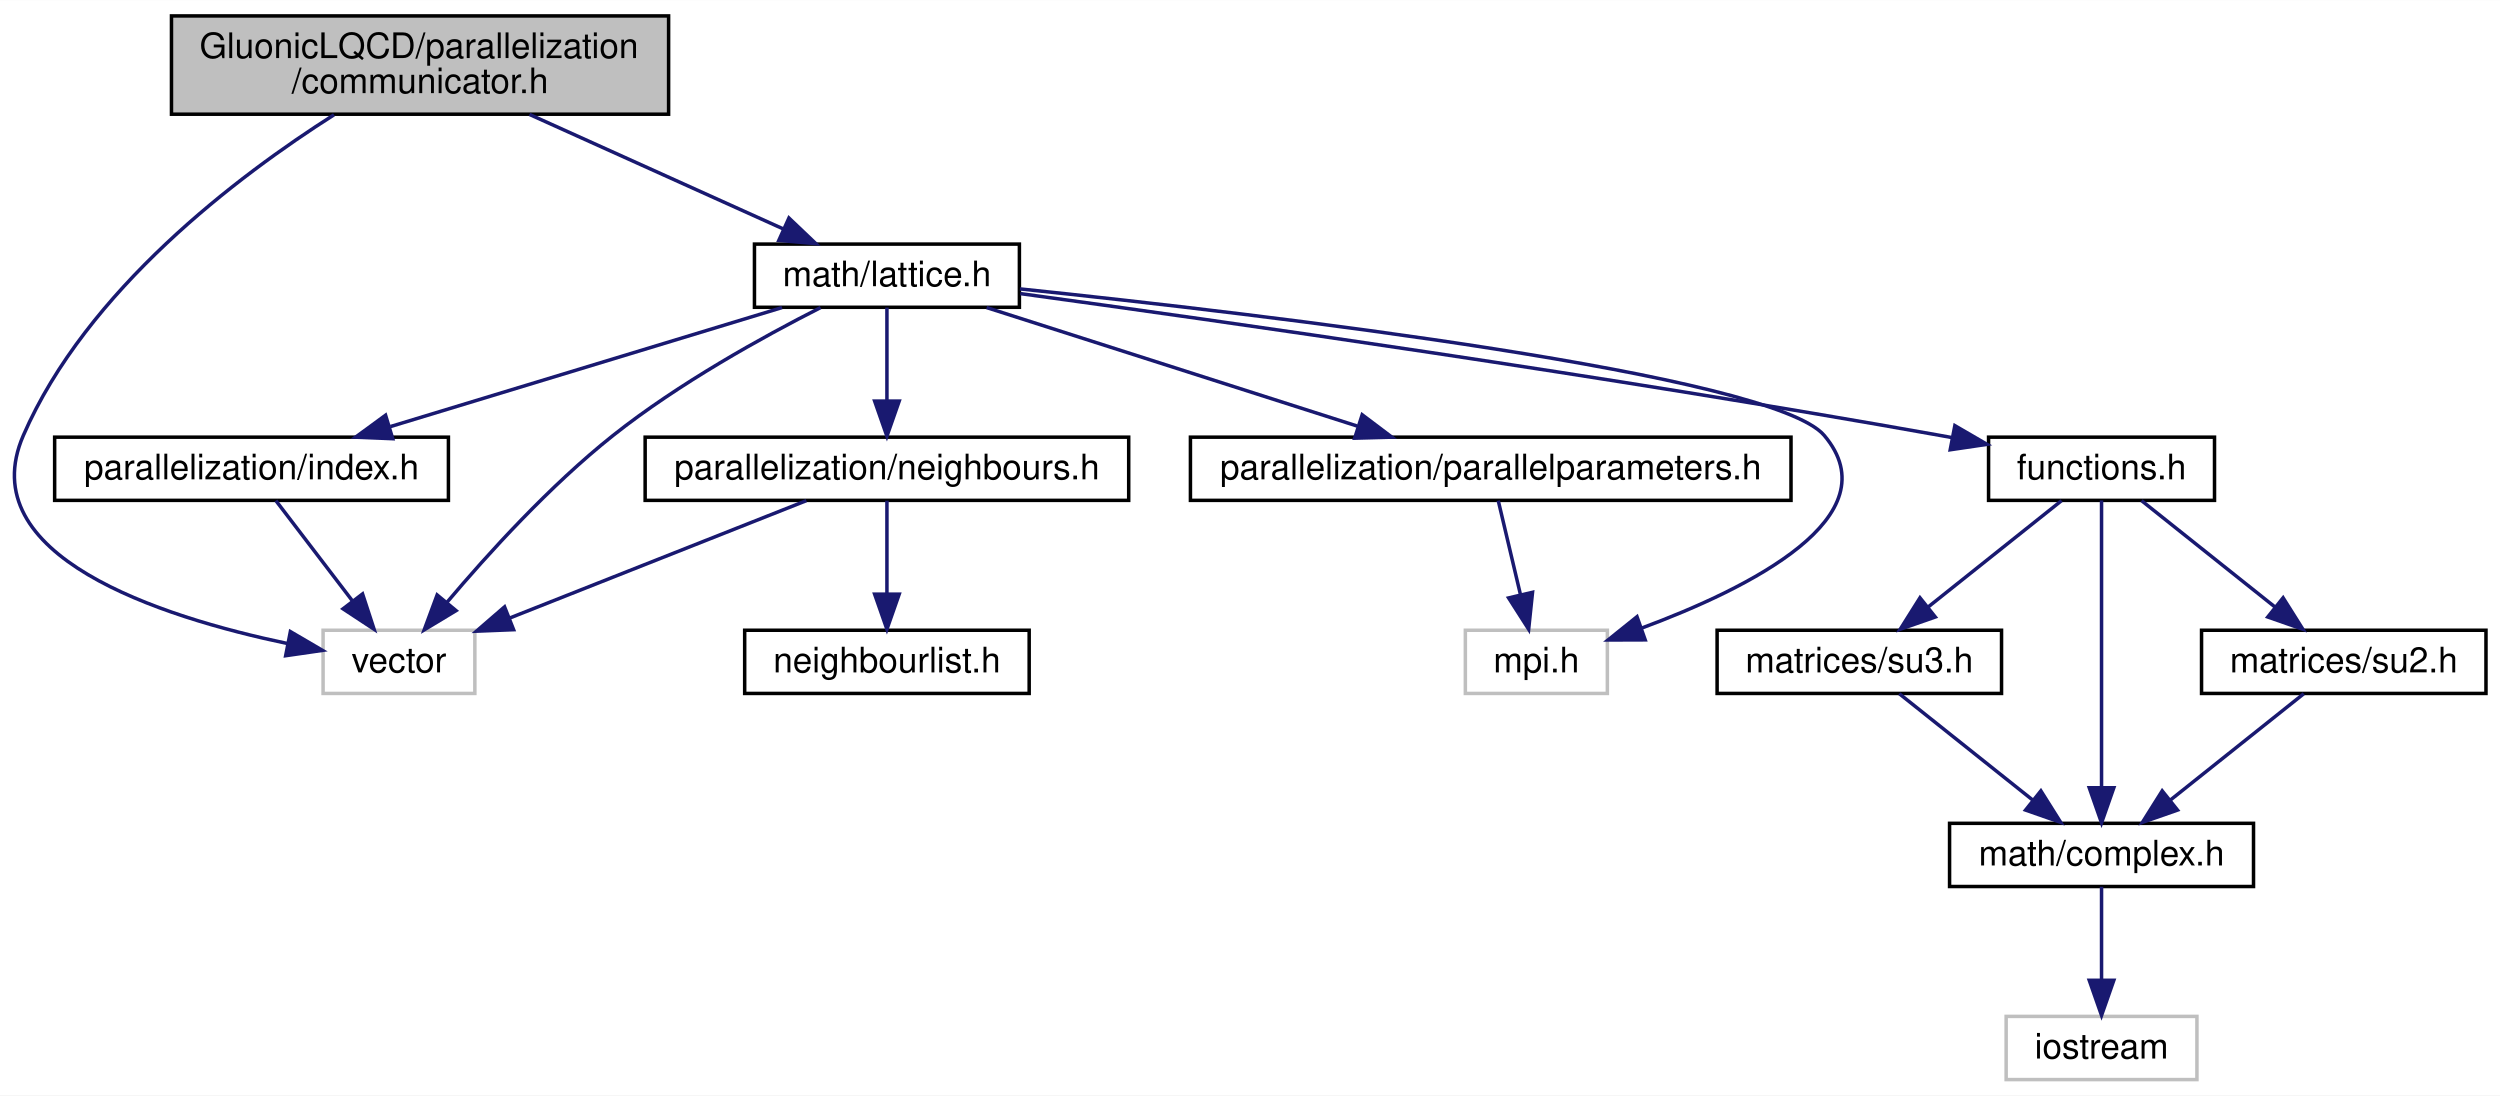
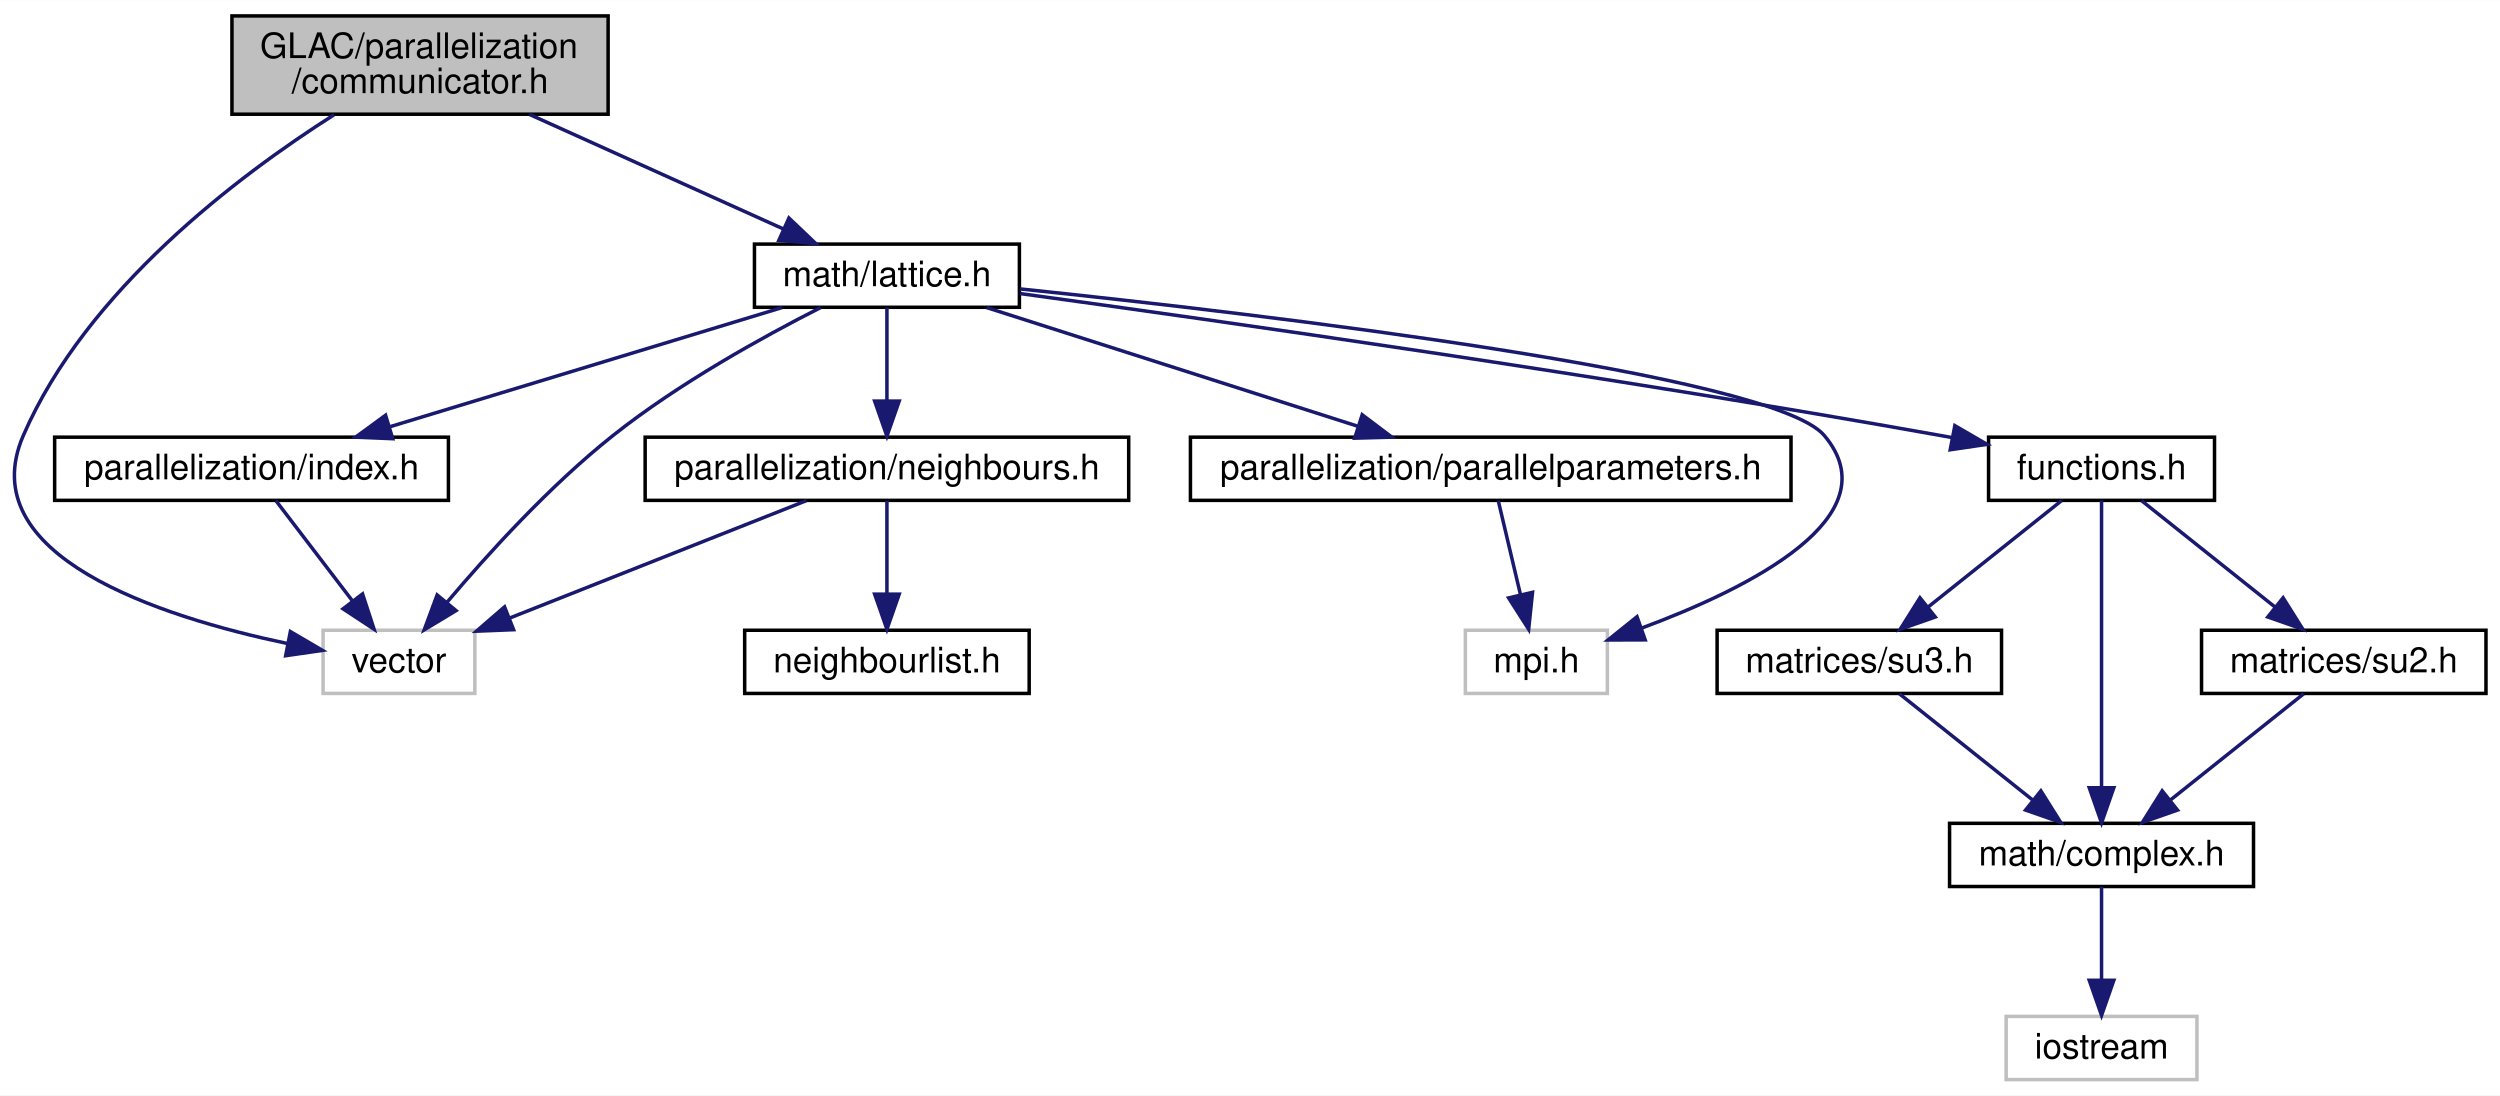
<svg xmlns="http://www.w3.org/2000/svg" xmlns:xlink="http://www.w3.org/1999/xlink" width="712pt" height="312pt" viewBox="0.00 0.00 712.16 312.00">
  <g id="graph0" class="graph" transform="scale(1 1) rotate(0) translate(4 308)">
    <polygon fill="#ffffff" stroke="transparent" points="-4,4 -4,-308 708.165,-308 708.165,4 -4,4" />
    <g id="node1" class="node">
      <g id="a_node1">
        <a xlink:title=" ">
-           <polygon fill="#bfbfbf" stroke="#000000" points="44.845,-275.5 44.845,-303.5 186.46,-303.5 186.46,-275.5 44.845,-275.5" />
-           <text text-anchor="start" x="52.845" y="-291.5" font-family="Helvetica,sans-Serif" font-size="10.00" fill="#000000">GluonicLQCD/parallelization</text>
+           <polygon fill="#bfbfbf" stroke="#000000" points="62.074,-275.5 62.074,-303.5 169.231,-303.5 169.231,-275.5 62.074,-275.5" />
+           <text text-anchor="start" x="70.074" y="-291.5" font-family="Helvetica,sans-Serif" font-size="10.00" fill="#000000">GLAC/parallelization</text>
          <text text-anchor="middle" x="115.653" y="-281.5" font-family="Helvetica,sans-Serif" font-size="10.00" fill="#000000">/communicator.h</text>
        </a>
      </g>
    </g>
    <g id="node2" class="node">
      <g id="a_node2">
        <a xlink:title=" ">
          <polygon fill="#ffffff" stroke="#bfbfbf" points="88.037,-110.5 88.037,-128.5 131.268,-128.5 131.268,-110.5 88.037,-110.5" />
          <text text-anchor="middle" x="109.653" y="-116.5" font-family="Helvetica,sans-Serif" font-size="10.00" fill="#000000">vector</text>
        </a>
      </g>
    </g>
    <g id="edge1" class="edge">
      <path fill="none" stroke="#191970" d="M91.144,-275.332C63.67,-257.867 20.62,-225.356 2.652,-184 -12.24,-149.722 41.385,-132.368 78.042,-124.683" />
      <polygon fill="#191970" stroke="#191970" points="78.716,-128.118 87.861,-122.767 77.375,-121.248 78.716,-128.118" />
    </g>
    <g id="node3" class="node">
      <g id="a_node3">
        <a xlink:href="lattice_8h.html" target="_top" xlink:title=" ">
          <polygon fill="#ffffff" stroke="#000000" points="210.916,-220.5 210.916,-238.5 286.389,-238.5 286.389,-220.5 210.916,-220.5" />
          <text text-anchor="middle" x="248.653" y="-226.5" font-family="Helvetica,sans-Serif" font-size="10.00" fill="#000000">math/lattice.h</text>
        </a>
      </g>
    </g>
    <g id="edge2" class="edge">
      <path fill="none" stroke="#191970" d="M146.835,-275.433C168.674,-265.581 197.672,-252.499 219.134,-242.817" />
      <polygon fill="#191970" stroke="#191970" points="220.736,-245.934 228.412,-238.631 217.857,-239.553 220.736,-245.934" />
    </g>
    <g id="edge3" class="edge">
      <path fill="none" stroke="#191970" d="M229.736,-220.406C213.318,-212.074 189.32,-198.81 170.653,-184 152.654,-169.721 134.934,-150.202 123.27,-136.387" />
      <polygon fill="#191970" stroke="#191970" points="125.915,-134.092 116.843,-128.62 120.522,-138.555 125.915,-134.092" />
    </g>
    <g id="node4" class="node">
      <g id="a_node4">
        <a xlink:title=" ">
          <polygon fill="#ffffff" stroke="#bfbfbf" points="413.426,-110.5 413.426,-128.5 453.879,-128.5 453.879,-110.5 413.426,-110.5" />
          <text text-anchor="middle" x="433.652" y="-116.5" font-family="Helvetica,sans-Serif" font-size="10.00" fill="#000000">mpi.h</text>
        </a>
      </g>
    </g>
    <g id="edge4" class="edge">
      <path fill="none" stroke="#191970" d="M286.545,-225.74C356.694,-218.395 501.019,-201.338 515.653,-184 535.154,-160.894 494.355,-140.496 463.605,-129.099" />
      <polygon fill="#191970" stroke="#191970" points="464.658,-125.759 454.063,-125.723 462.323,-132.358 464.658,-125.759" />
    </g>
    <g id="node5" class="node">
      <g id="a_node5">
        <a xlink:href="index_8h.html" target="_top" xlink:title=" ">
          <polygon fill="#ffffff" stroke="#000000" points="11.566,-165.5 11.566,-183.5 123.738,-183.5 123.738,-165.5 11.566,-165.5" />
          <text text-anchor="middle" x="67.653" y="-171.5" font-family="Helvetica,sans-Serif" font-size="10.00" fill="#000000">parallelization/index.h</text>
        </a>
      </g>
    </g>
    <g id="edge5" class="edge">
      <path fill="none" stroke="#191970" d="M218.764,-220.418C188.281,-211.155 140.817,-196.732 107.229,-186.526" />
      <polygon fill="#191970" stroke="#191970" points="107.87,-183.063 97.284,-183.504 105.835,-189.761 107.87,-183.063" />
    </g>
    <g id="node6" class="node">
      <g id="a_node6">
        <a xlink:href="neighbours_8h.html" target="_top" xlink:title=" ">
          <polygon fill="#ffffff" stroke="#000000" points="179.778,-165.5 179.778,-183.5 317.526,-183.5 317.526,-165.5 179.778,-165.5" />
          <text text-anchor="middle" x="248.653" y="-171.5" font-family="Helvetica,sans-Serif" font-size="10.00" fill="#000000">parallelization/neighbours.h</text>
        </a>
      </g>
    </g>
    <g id="edge7" class="edge">
      <path fill="none" stroke="#191970" d="M248.653,-220.418C248.653,-213.216 248.653,-202.896 248.653,-193.863" />
      <polygon fill="#191970" stroke="#191970" points="252.153,-193.779 248.653,-183.78 245.153,-193.78 252.153,-193.779" />
    </g>
    <g id="node8" class="node">
      <g id="a_node8">
        <a xlink:href="parallelparameters_8h.html" target="_top" xlink:title=" ">
          <polygon fill="#ffffff" stroke="#000000" points="335.111,-165.5 335.111,-183.5 506.194,-183.5 506.194,-165.5 335.111,-165.5" />
          <text text-anchor="middle" x="420.652" y="-171.5" font-family="Helvetica,sans-Serif" font-size="10.00" fill="#000000">parallelization/parallelparameters.h</text>
        </a>
      </g>
    </g>
    <g id="edge10" class="edge">
      <path fill="none" stroke="#191970" d="M277.055,-220.418C305.897,-211.195 350.737,-196.857 382.63,-186.658" />
      <polygon fill="#191970" stroke="#191970" points="384.035,-189.884 392.494,-183.504 381.903,-183.216 384.035,-189.884" />
    </g>
    <g id="node9" class="node">
      <g id="a_node9">
        <a xlink:href="functions_8h.html" target="_top" xlink:title=" ">
          <polygon fill="#ffffff" stroke="#000000" points="562.47,-165.5 562.47,-183.5 626.835,-183.5 626.835,-165.5 562.47,-165.5" />
          <text text-anchor="middle" x="594.653" y="-171.5" font-family="Helvetica,sans-Serif" font-size="10.00" fill="#000000">functions.h</text>
        </a>
      </g>
    </g>
    <g id="edge12" class="edge">
      <path fill="none" stroke="#191970" d="M286.645,-224.398C343.69,-216.587 454.795,-200.797 548.653,-184 549.736,-183.806 550.833,-183.606 551.94,-183.401" />
      <polygon fill="#191970" stroke="#191970" points="552.867,-186.787 562.026,-181.461 551.545,-179.913 552.867,-186.787" />
    </g>
    <g id="edge6" class="edge">
      <path fill="none" stroke="#191970" d="M74.588,-165.418C80.51,-157.662 89.195,-146.29 96.439,-136.804" />
      <polygon fill="#191970" stroke="#191970" points="99.279,-138.851 102.566,-128.78 93.716,-134.603 99.279,-138.851" />
    </g>
    <g id="edge9" class="edge">
      <path fill="none" stroke="#191970" d="M225.699,-165.418C202.589,-156.273 166.77,-142.101 141.04,-131.92" />
      <polygon fill="#191970" stroke="#191970" points="142.307,-128.657 131.721,-128.232 139.731,-135.166 142.307,-128.657" />
    </g>
    <g id="node7" class="node">
      <g id="a_node7">
        <a xlink:href="neighbourlist_8h.html" target="_top" xlink:title=" ">
          <polygon fill="#ffffff" stroke="#000000" points="208.131,-110.5 208.131,-128.5 289.174,-128.5 289.174,-110.5 208.131,-110.5" />
          <text text-anchor="middle" x="248.653" y="-116.5" font-family="Helvetica,sans-Serif" font-size="10.00" fill="#000000">neighbourlist.h</text>
        </a>
      </g>
    </g>
    <g id="edge8" class="edge">
      <path fill="none" stroke="#191970" d="M248.653,-165.418C248.653,-158.216 248.653,-147.896 248.653,-138.863" />
      <polygon fill="#191970" stroke="#191970" points="252.153,-138.779 248.653,-128.78 245.153,-138.78 252.153,-138.779" />
    </g>
    <g id="edge11" class="edge">
      <path fill="none" stroke="#191970" d="M422.799,-165.418C424.52,-158.137 426.994,-147.669 429.146,-138.566" />
      <polygon fill="#191970" stroke="#191970" points="432.565,-139.316 431.459,-128.78 425.753,-137.706 432.565,-139.316" />
    </g>
    <g id="node10" class="node">
      <g id="a_node10">
        <a xlink:href="su3_8h.html" target="_top" xlink:title=" ">
          <polygon fill="#ffffff" stroke="#000000" points="485.14,-110.5 485.14,-128.5 566.165,-128.5 566.165,-110.5 485.14,-110.5" />
          <text text-anchor="middle" x="525.653" y="-116.5" font-family="Helvetica,sans-Serif" font-size="10.00" fill="#000000">matrices/su3.h</text>
        </a>
      </g>
    </g>
    <g id="edge13" class="edge">
      <path fill="none" stroke="#191970" d="M583.259,-165.418C572.933,-157.188 557.498,-144.884 545.203,-135.084" />
      <polygon fill="#191970" stroke="#191970" points="547.295,-132.276 537.294,-128.78 542.932,-137.75 547.295,-132.276" />
    </g>
    <g id="node11" class="node">
      <g id="a_node11">
        <a xlink:href="complex_8h.html" target="_top" xlink:title=" ">
          <polygon fill="#ffffff" stroke="#000000" points="551.36,-55.5 551.36,-73.5 637.945,-73.5 637.945,-55.5 551.36,-55.5" />
          <text text-anchor="middle" x="594.653" y="-61.5" font-family="Helvetica,sans-Serif" font-size="10.00" fill="#000000">math/complex.h</text>
        </a>
      </g>
    </g>
    <g id="edge18" class="edge">
      <path fill="none" stroke="#191970" d="M594.653,-165.498C594.653,-147.691 594.653,-107.623 594.653,-83.651" />
      <polygon fill="#191970" stroke="#191970" points="598.153,-83.626 594.653,-73.626 591.153,-83.626 598.153,-83.626" />
    </g>
    <g id="node13" class="node">
      <g id="a_node13">
        <a xlink:href="su2_8h.html" target="_top" xlink:title=" ">
          <polygon fill="#ffffff" stroke="#000000" points="623.14,-110.5 623.14,-128.5 704.165,-128.5 704.165,-110.5 623.14,-110.5" />
          <text text-anchor="middle" x="663.653" y="-116.5" font-family="Helvetica,sans-Serif" font-size="10.00" fill="#000000">matrices/su2.h</text>
        </a>
      </g>
    </g>
    <g id="edge16" class="edge">
      <path fill="none" stroke="#191970" d="M606.046,-165.418C616.372,-157.188 631.807,-144.884 644.102,-135.084" />
      <polygon fill="#191970" stroke="#191970" points="646.373,-137.75 652.011,-128.78 642.01,-132.276 646.373,-137.75" />
    </g>
    <g id="edge14" class="edge">
      <path fill="none" stroke="#191970" d="M537.046,-110.418C547.372,-102.188 562.807,-89.884 575.102,-80.084" />
      <polygon fill="#191970" stroke="#191970" points="577.373,-82.749 583.011,-73.779 573.01,-77.276 577.373,-82.749" />
    </g>
    <g id="node12" class="node">
      <g id="a_node12">
        <a xlink:title=" ">
          <polygon fill="#ffffff" stroke="#bfbfbf" points="567.48,-.5 567.48,-18.5 621.825,-18.5 621.825,-.5 567.48,-.5" />
          <text text-anchor="middle" x="594.653" y="-6.5" font-family="Helvetica,sans-Serif" font-size="10.00" fill="#000000">iostream</text>
        </a>
      </g>
    </g>
    <g id="edge15" class="edge">
      <path fill="none" stroke="#191970" d="M594.653,-55.418C594.653,-48.216 594.653,-37.896 594.653,-28.863" />
      <polygon fill="#191970" stroke="#191970" points="598.153,-28.779 594.653,-18.779 591.153,-28.779 598.153,-28.779" />
    </g>
    <g id="edge17" class="edge">
      <path fill="none" stroke="#191970" d="M652.259,-110.418C641.933,-102.188 626.498,-89.884 614.203,-80.084" />
      <polygon fill="#191970" stroke="#191970" points="616.295,-77.276 606.294,-73.779 611.932,-82.749 616.295,-77.276" />
    </g>
  </g>
</svg>
